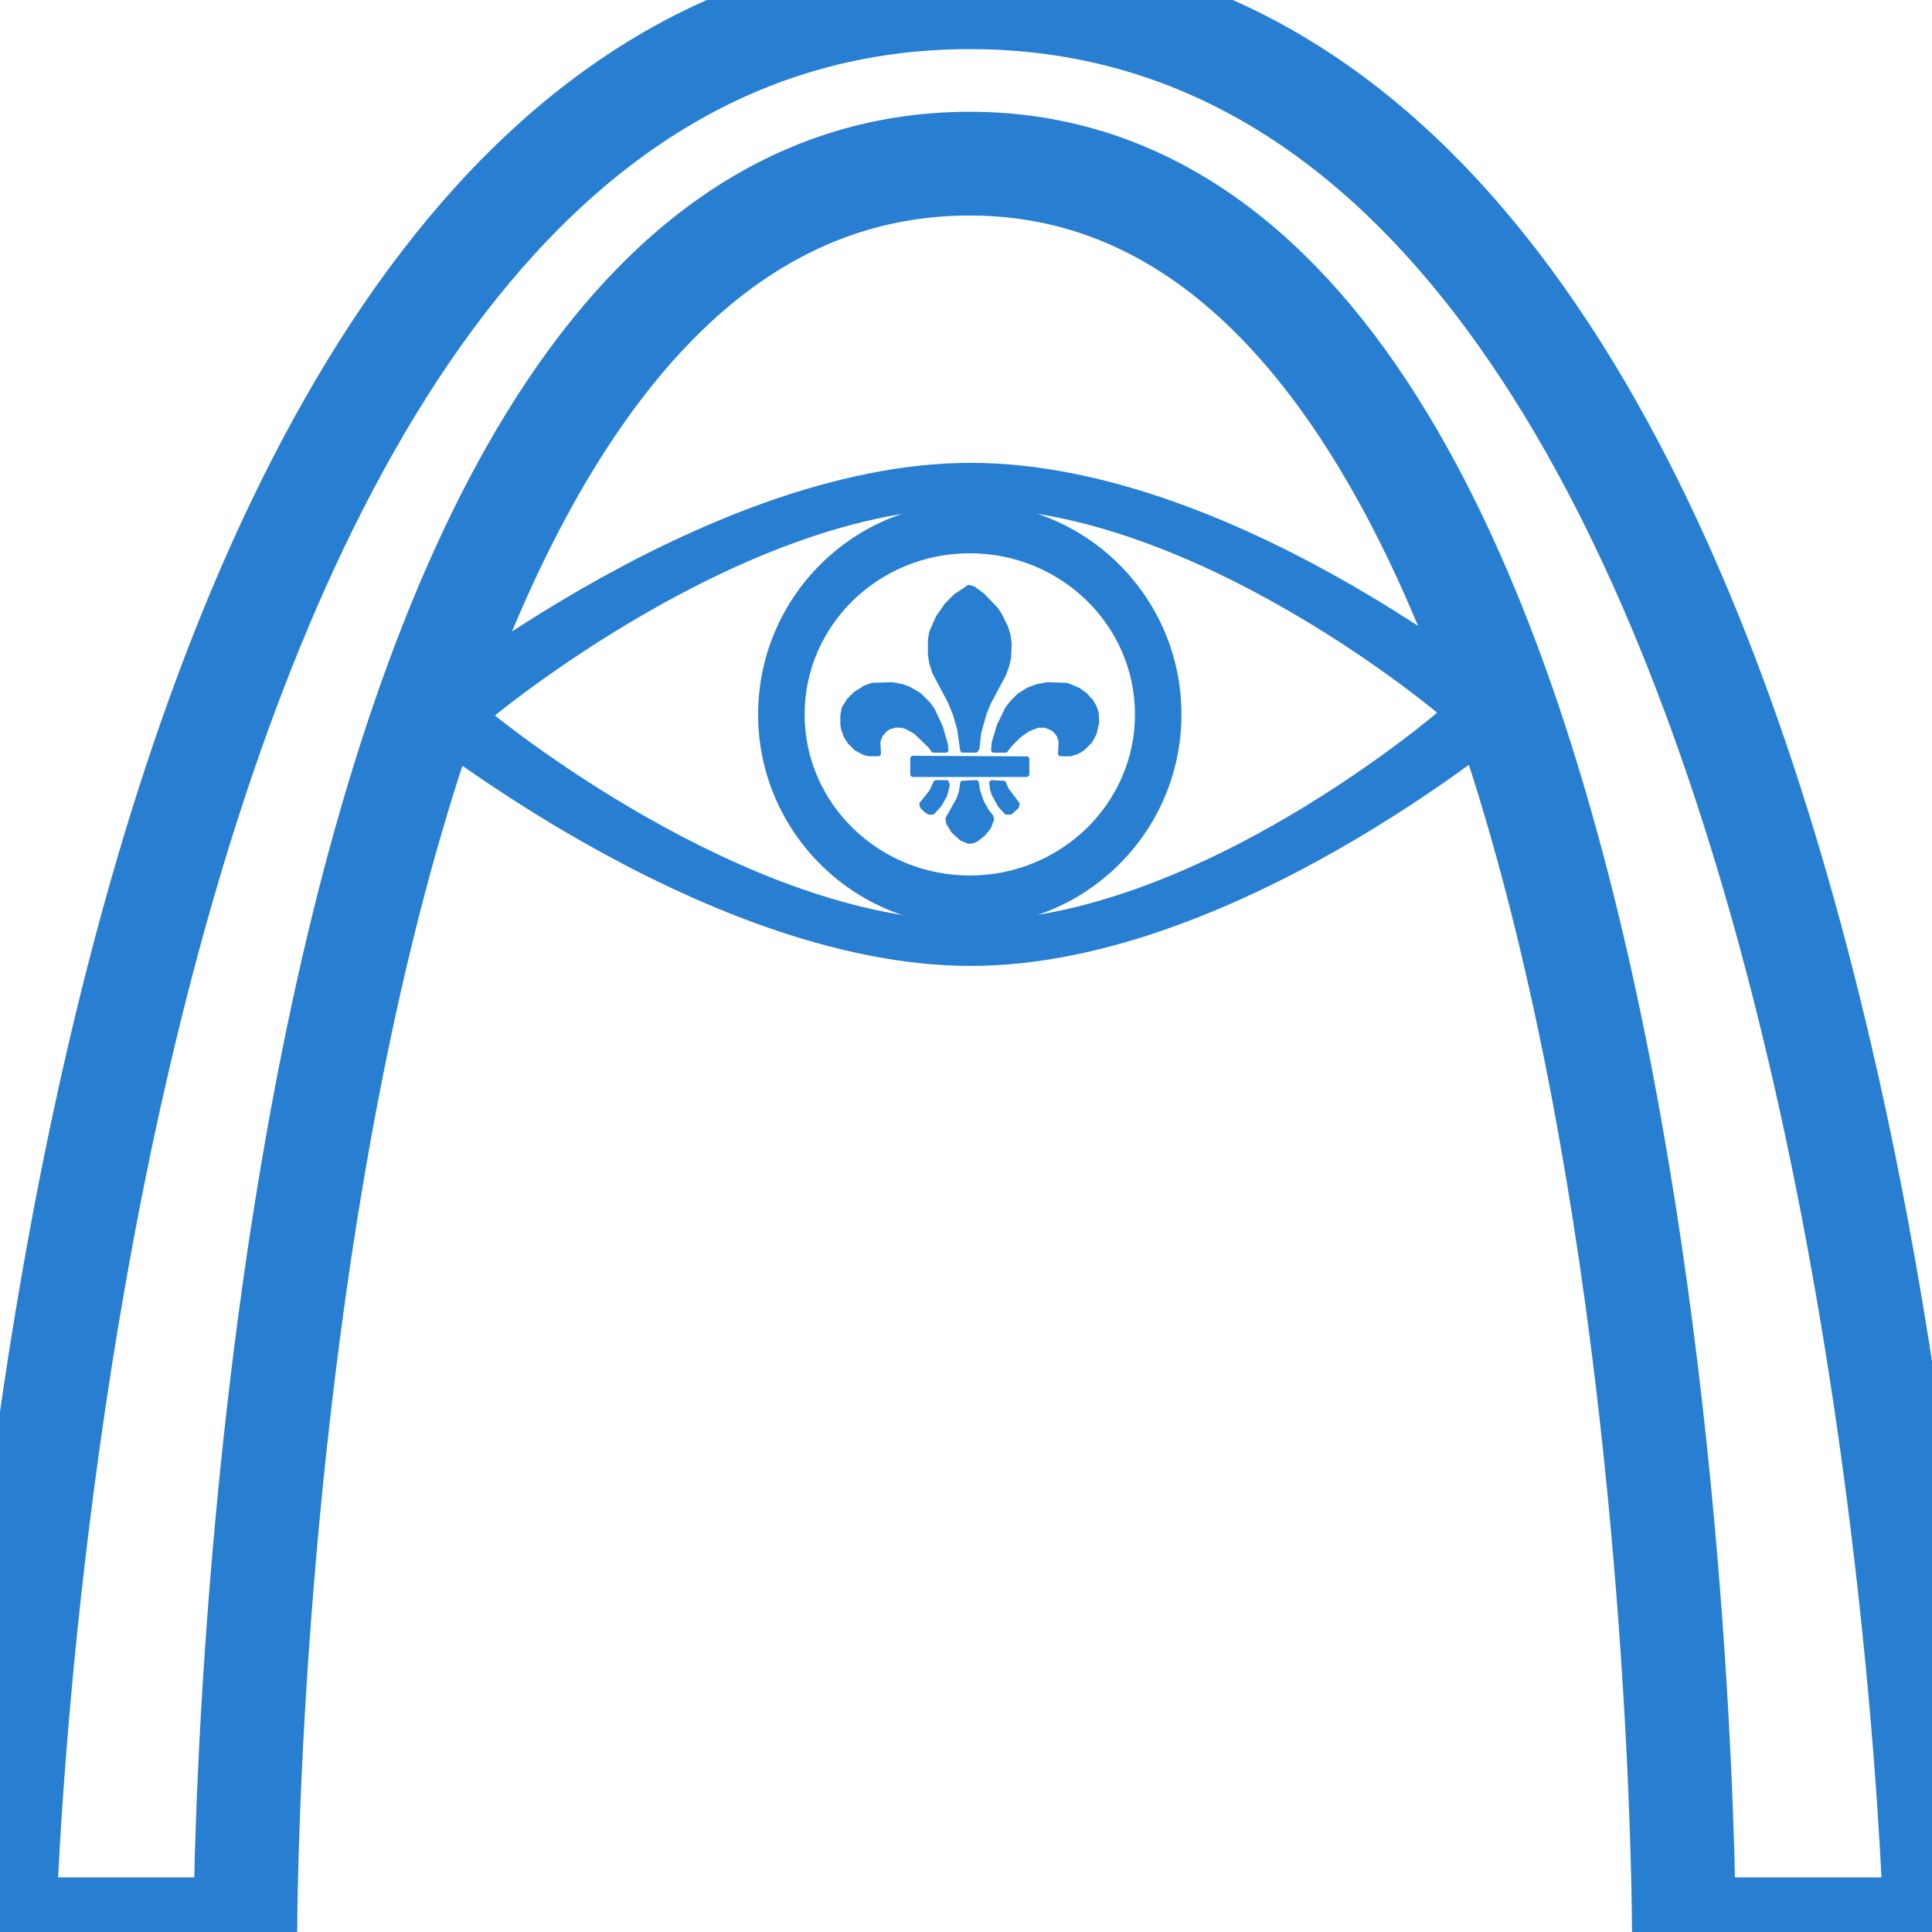
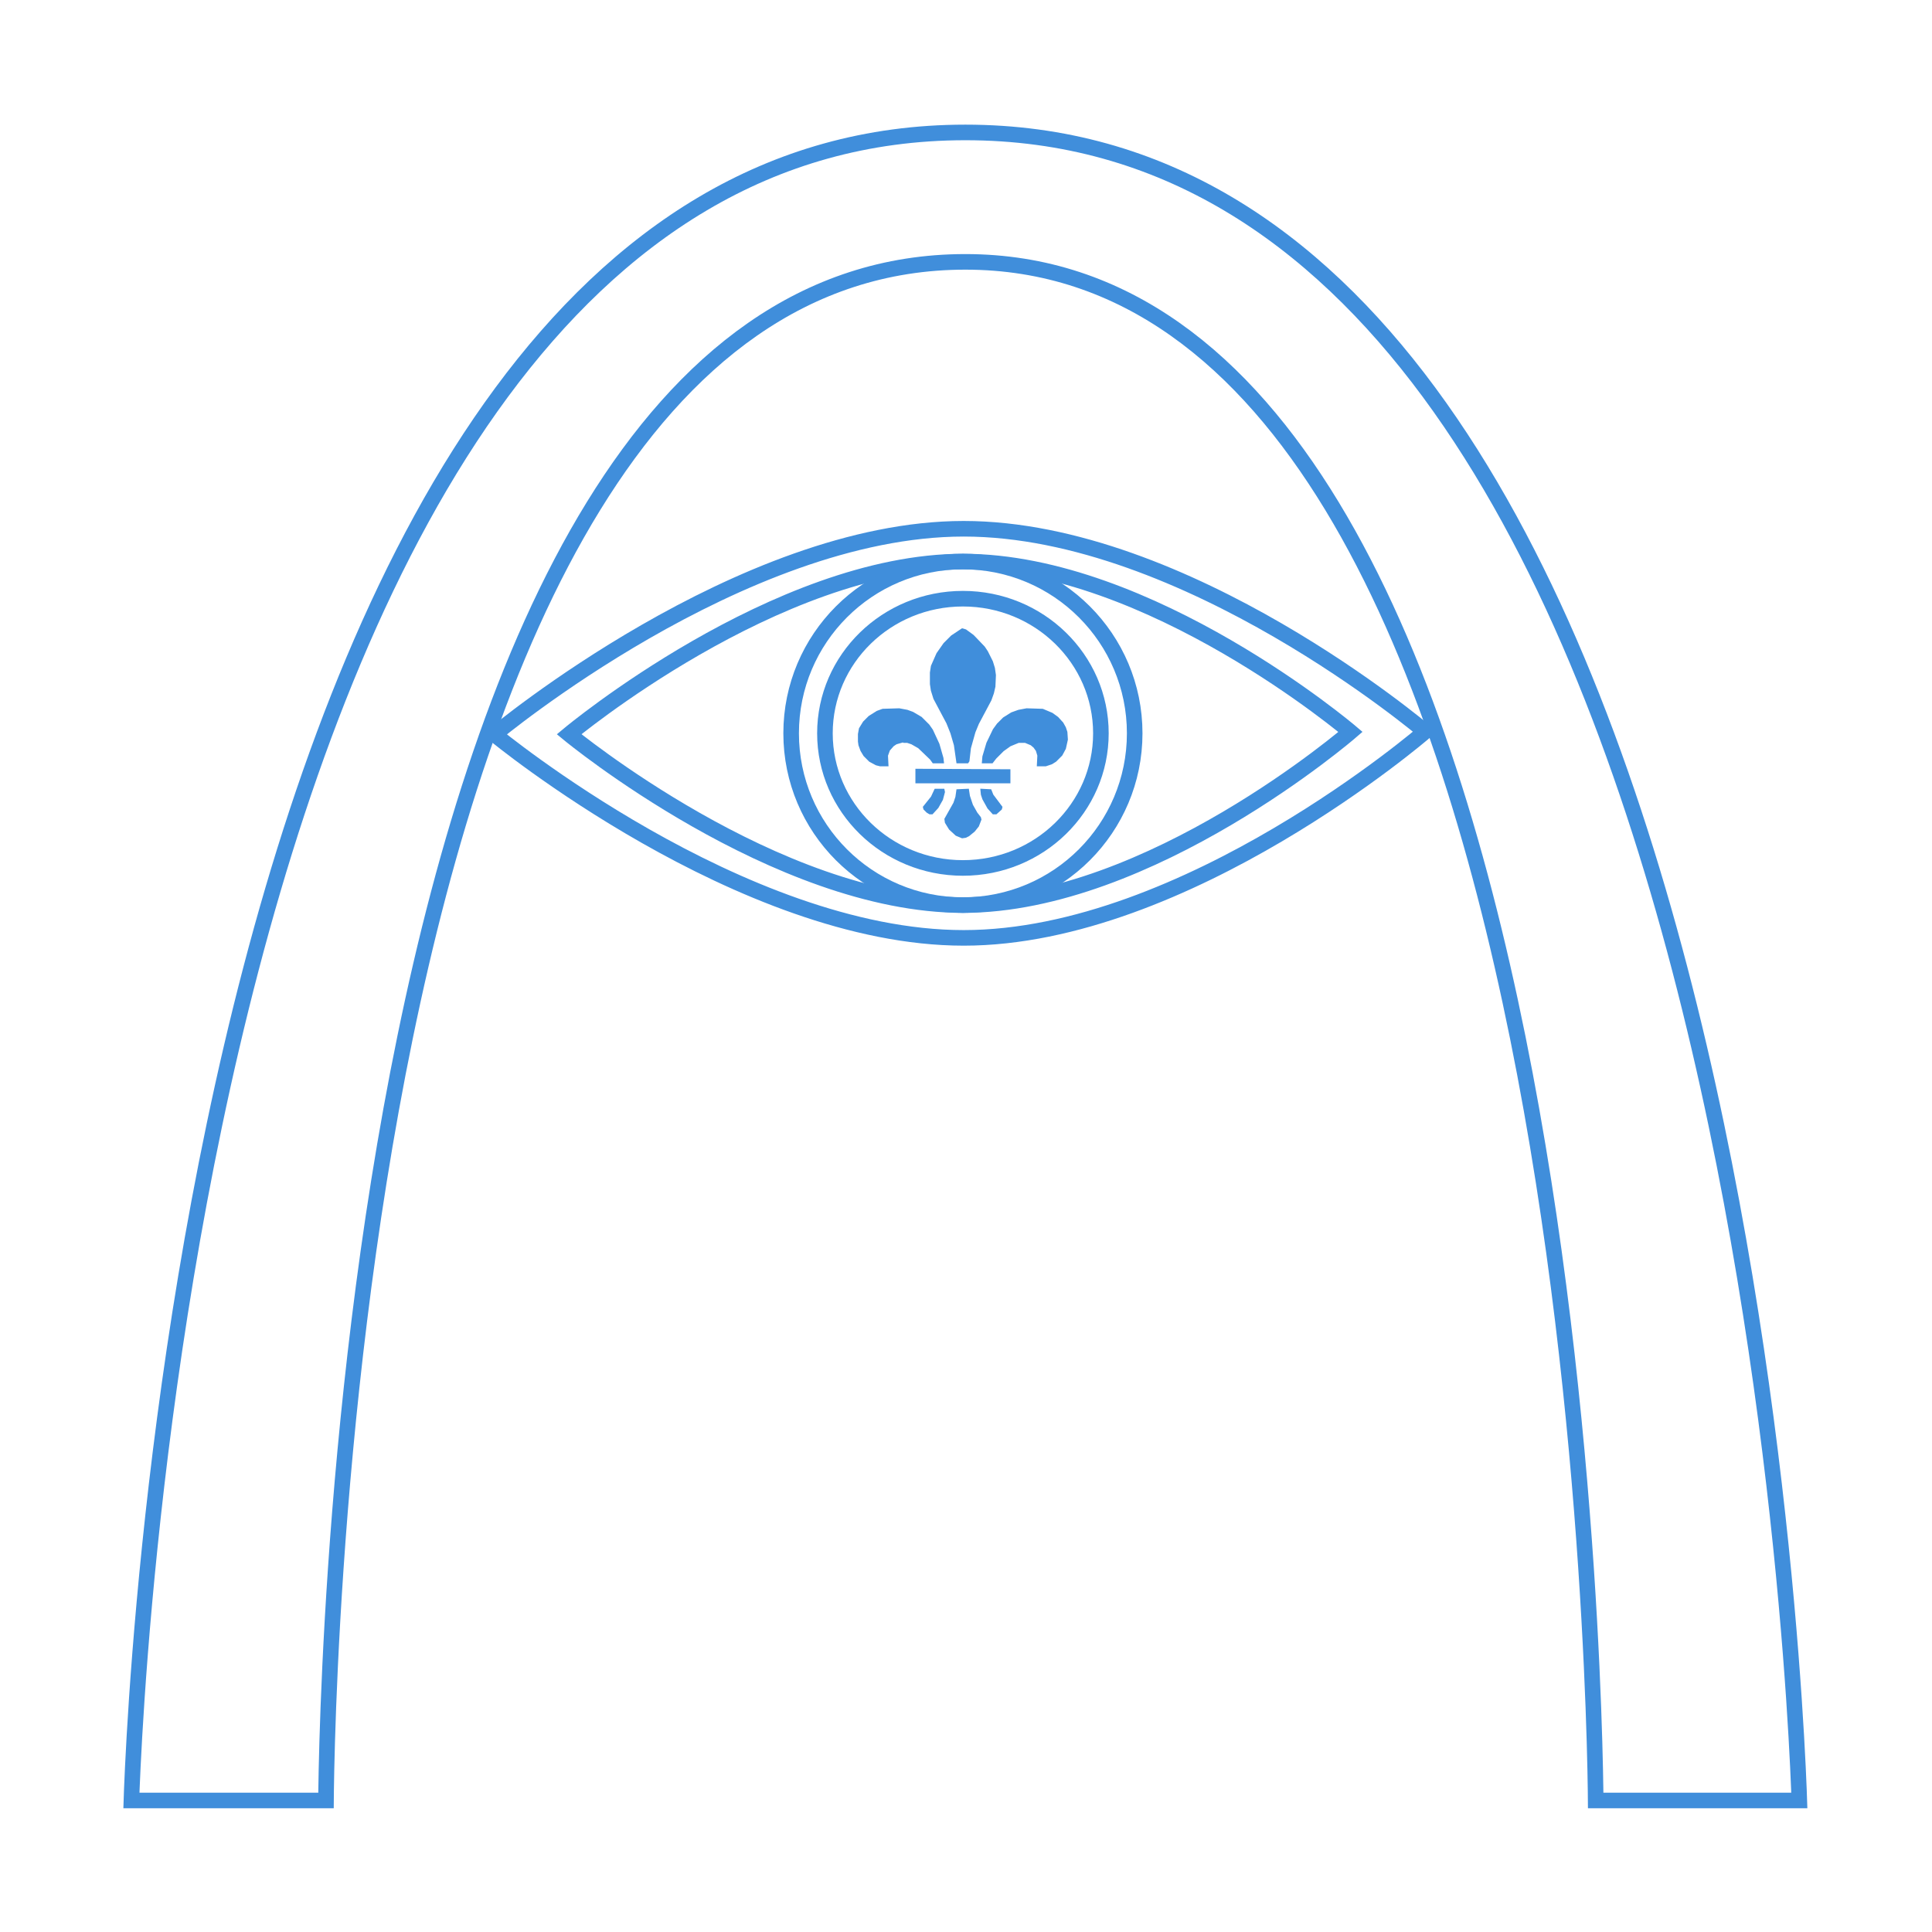
- <svg xmlns="http://www.w3.org/2000/svg" viewBox="0 0 1080 1080">
-   <g fill="#287ed1" stroke="#287ed1" stroke-width="3" stroke-linejoin="round">
-     <path d="M1081.959 1078.461 C1081.959 1078.461 1056.437 -1.539 542.121 -1.539 C27.805 -1.539 2.283 1078.461 2.283 1078.461 L137.161 1078.461 C137.161 1078.461 137.161 91.483 542.121 91.483 C941.283 91.483 941.283 1078.461 941.283 1078.461 Z" fill="none" stroke-width="58" />
-     <path d="M223.584 400.096 C223.584 400.096 391.262 260.238 542.648 260.238 C694.035 260.238 856.416 398.202 856.416 398.202 C856.416 398.202 694.035 538.461 542.648 538.461 C391.262 538.461 223.584 400.096 223.584 400.096 Z M542.224 516.167 C669.349 516.167 805.707 398.386 805.707 398.386 C805.707 398.386 669.349 282.532 542.224 282.532 C415.099 282.532 274.293 399.976 274.293 399.976 C274.293 399.976 415.099 516.167 542.224 516.167 Z" fill-rule="evenodd" />
-     <path d="M425.303 399.349 C425.303 334.833 477.605 282.532 542.121 282.532 C606.638 282.532 658.939 334.833 658.939 399.349 C658.939 463.866 606.638 516.167 542.121 516.167 C477.605 516.167 425.303 463.866 425.303 399.349 Z M542.121 490.905 C593.946 490.905 635.959 449.914 635.959 399.349 C635.959 348.785 593.946 307.794 542.121 307.794 C490.296 307.794 448.283 348.785 448.283 399.349 C448.283 449.914 490.296 490.905 542.121 490.905 Z" fill-rule="evenodd" />
-     <path d="M541.611 328.491 L534.474 333.249 L529.377 338.346 L524.619 345.143 L520.881 353.64 L520.201 358.058 L520.201 365.874 L520.881 370.292 L522.58 375.73 L531.416 392.383 L534.135 399.18 L536.514 407.336 L538.213 419.231 L545.35 419.231 L546.029 418.211 L547.049 409.375 L550.108 398.5 L552.487 392.722 L560.983 376.749 L562.682 371.992 L563.702 367.574 L564.041 359.757 L563.362 354.999 L562.002 350.581 L558.604 343.784 L556.565 340.725 L549.088 332.909 L543.99 329.171 Z" />
-     <path d="M471.942 396.121 L471.262 399.859 L471.262 404.957 L471.602 407.336 L472.962 411.074 L475.001 414.473 L478.739 418.211 L483.157 420.59 L485.876 421.27 L490.974 421.27 L490.634 414.473 L491.993 410.734 L494.712 407.676 L496.751 406.316 L501.509 404.957 L501.849 405.297 L504.228 405.297 L507.287 406.316 L512.044 409.035 L520.201 416.852 L521.9 419.231 L528.697 419.231 L528.357 416.172 L525.638 406.656 L521.22 397.14 L518.841 393.742 L513.744 388.644 L507.966 385.246 L504.228 383.886 L498.79 382.867 L487.575 383.207 L483.837 384.566 L478.399 387.965 L474.661 391.703 Z" />
-     <path d="M611.62 395.441 L609.921 392.383 L606.523 388.644 L602.784 385.925 L596.327 383.207 L585.452 382.867 L580.014 383.886 L575.256 385.586 L569.819 388.984 L565.741 393.062 L563.022 396.801 L558.604 405.977 L555.885 415.152 L555.545 419.231 L562.002 419.231 L564.381 416.172 L569.479 411.074 L574.237 407.676 L580.014 405.297 L584.432 405.297 L588.511 406.996 L590.55 408.695 L592.249 411.074 L593.268 414.473 L592.929 421.27 L598.366 421.27 L602.444 419.91 L605.163 418.211 L609.241 414.133 L611.62 409.715 L612.98 403.598 L612.64 398.5 Z" />
-     <path d="M510.345 423.989 L510.345 432.825 L573.897 432.825 L573.897 424.328 Z" />
-     <path d="M529.037 437.583 L523.259 437.583 L520.881 442.68 L515.443 449.477 L515.783 450.837 L517.822 452.876 L519.521 453.895 L521.22 453.895 L524.959 449.817 L528.017 444.38 L529.377 439.282 Z" />
-     <path d="M545.69 437.583 L538.213 437.922 L537.533 442.68 L536.174 446.759 L530.056 457.634 L530.396 460.013 L533.115 464.431 L537.533 468.509 L541.611 470.208 L543.99 469.868 L546.029 468.849 L549.768 465.79 L552.487 462.392 L554.186 457.974 L553.846 456.614 L551.467 453.555 L548.408 448.118 L546.369 442.001 Z" />
-     <path d="M554.526 437.583 L554.865 440.981 L555.885 444.04 L559.284 450.157 L562.682 453.895 L564.721 453.895 L568.12 450.837 L568.459 449.477 L562.342 441.321 L560.983 437.922 Z" />
+ <svg xmlns="http://www.w3.org/2000/svg" viewBox="-80 -80 1240 1240">
+   <defs>
+     <style>.cls-1{fill:none;stroke:#408edb;stroke-width:20;stroke-miterlimit:10}.cls-2{fill:none;stroke:#408edb;stroke-width:10;stroke-miterlimit:10}.cls-3{fill:#408edb;stroke:#408edb;stroke-miterlimit:10}</style>
+     <clipPath id="clip-path-1">
+       <path d="M1080 1080.572 C1080 1080.572 1054.451 0 539.59 0 C24.73 0 -0.819 1080.572 -0.819 1080.572 L134.201 1080.572 C134.201 1080.572 134.201 93.071 539.59 93.071 C939.175 93.071 939.175 1080.572 939.175 1080.572 Z" />
+     </clipPath>
+   </defs>
+   <g id="Layer_1">
+     <path d="M1080 1080.572 C1080 1080.572 1054.451 0 539.59 0 C24.73 0 -0.819 1080.572 -0.819 1080.572 L134.201 1080.572 C134.201 1080.572 134.201 93.071 539.59 93.071 C939.175 93.071 939.175 1080.572 939.175 1080.572 Z" class="cls-1" clip-path="url(#clip-path-1)" />
+     <path d="M237.393 391.364 C237.393 391.364 395.643 259.37 538.518 259.37 C681.393 259.37 834.644 389.577 834.644 389.577 C834.644 389.577 681.393 521.95 538.518 521.95 C395.643 521.95 237.393 391.364 237.393 391.364 Z M538.117 500.909 C658.095 500.909 786.786 389.751 786.786 389.751 C786.786 389.751 658.095 280.41 538.117 280.41 C418.139 280.41 285.251 391.251 285.251 391.251 C285.251 391.251 418.139 500.909 538.117 500.909 Z" class="cls-2" />
+     <g id="st_louis_fleur_de_lis.svg">
+       <path d="M537.539 323.785 L530.803 328.275 L525.992 333.087 L521.502 339.501 L517.974 347.52 L517.332 351.69 L517.332 359.067 L517.974 363.236 L519.577 368.368 L527.917 384.084 L530.483 390.499 L532.728 398.197 L534.332 409.423 L541.067 409.423 L541.709 408.461 L542.671 400.122 L545.558 389.858 L547.803 384.405 L555.821 369.33 L557.425 364.84 L558.387 360.67 L558.708 353.293 L558.066 348.803 L556.783 344.633 L553.576 338.218 L551.652 335.332 L544.595 327.955 L539.784 324.427 Z" class="cls-3" />
+       <path d="M471.787 387.613 L471.145 391.141 L471.145 395.952 L471.466 398.197 L472.749 401.725 L474.674 404.933 L478.202 408.461 L482.371 410.706 L484.937 411.347 L489.748 411.347 L489.428 404.933 L490.711 401.404 L493.277 398.518 L495.201 397.235 L499.691 395.952 L500.012 396.273 L502.257 396.273 L505.144 397.235 L509.634 399.801 L517.332 407.178 L518.936 409.423 L525.351 409.423 L525.03 406.536 L522.464 397.556 L518.294 388.575 L516.049 385.367 L511.238 380.556 L505.786 377.349 L502.257 376.066 L497.126 375.104 L486.541 375.424 L483.013 376.707 L477.881 379.915 L474.353 383.443 Z" class="cls-3" />
+       <path d="M603.612 386.971 L602.008 384.084 L598.801 380.556 L595.272 377.99 L589.178 375.424 L578.915 375.104 L573.783 376.066 L569.292 377.67 L564.161 380.877 L560.312 384.726 L557.746 388.254 L553.576 396.914 L551.01 405.574 L550.689 409.423 L556.783 409.423 L559.029 406.536 L563.84 401.725 L568.33 398.518 L573.783 396.273 L577.952 396.273 L581.801 397.876 L583.726 399.48 L585.329 401.725 L586.292 404.933 L585.971 411.347 L591.103 411.347 L594.952 410.065 L597.518 408.461 L601.367 404.612 L603.612 400.442 L604.895 394.669 L604.574 389.858 Z" class="cls-3" />
+       <path d="M508.031 413.913 L508.031 422.253 L568.009 422.253 L568.009 414.234 Z" class="cls-3" />
+       <path d="M525.672 426.743 L520.219 426.743 L517.974 431.554 L512.842 437.969 L513.163 439.252 L515.087 441.176 L516.691 442.139 L518.294 442.139 L521.823 438.29 L524.709 433.158 L525.992 428.347 Z" class="cls-3" />
+       <path d="M541.388 426.743 L534.332 427.064 L533.69 431.554 L532.407 435.403 L526.634 445.667 L526.955 447.912 L529.52 452.082 L533.69 455.931 L537.539 457.534 L539.784 457.214 L541.709 456.251 L545.237 453.365 L547.803 450.157 L549.406 445.988 L549.086 444.705 L546.84 441.818 L543.954 436.686 L542.029 430.913 Z" class="cls-3" />
+       <path d="M549.727 426.743 L550.048 429.95 L551.01 432.837 L554.218 438.61 L557.425 442.139 L559.349 442.139 L562.557 439.252 L562.878 437.969 L557.104 430.271 L555.821 427.064 Z" class="cls-3" />
+     </g>
+     <path d="M427.771 390.66 C427.771 329.771 477.131 280.41 538.02 280.41 C598.909 280.41 648.27 329.771 648.27 390.66 C648.27 451.549 598.909 500.909 538.02 500.909 C477.131 500.909 427.771 451.549 427.771 390.66 Z M538.02 477.068 C586.932 477.068 626.582 438.381 626.582 390.66 C626.582 342.938 586.932 304.252 538.02 304.252 C489.109 304.252 449.458 342.938 449.458 390.66 C449.458 438.381 489.109 477.068 538.02 477.068 Z" class="cls-2" />
  </g>
</svg>
